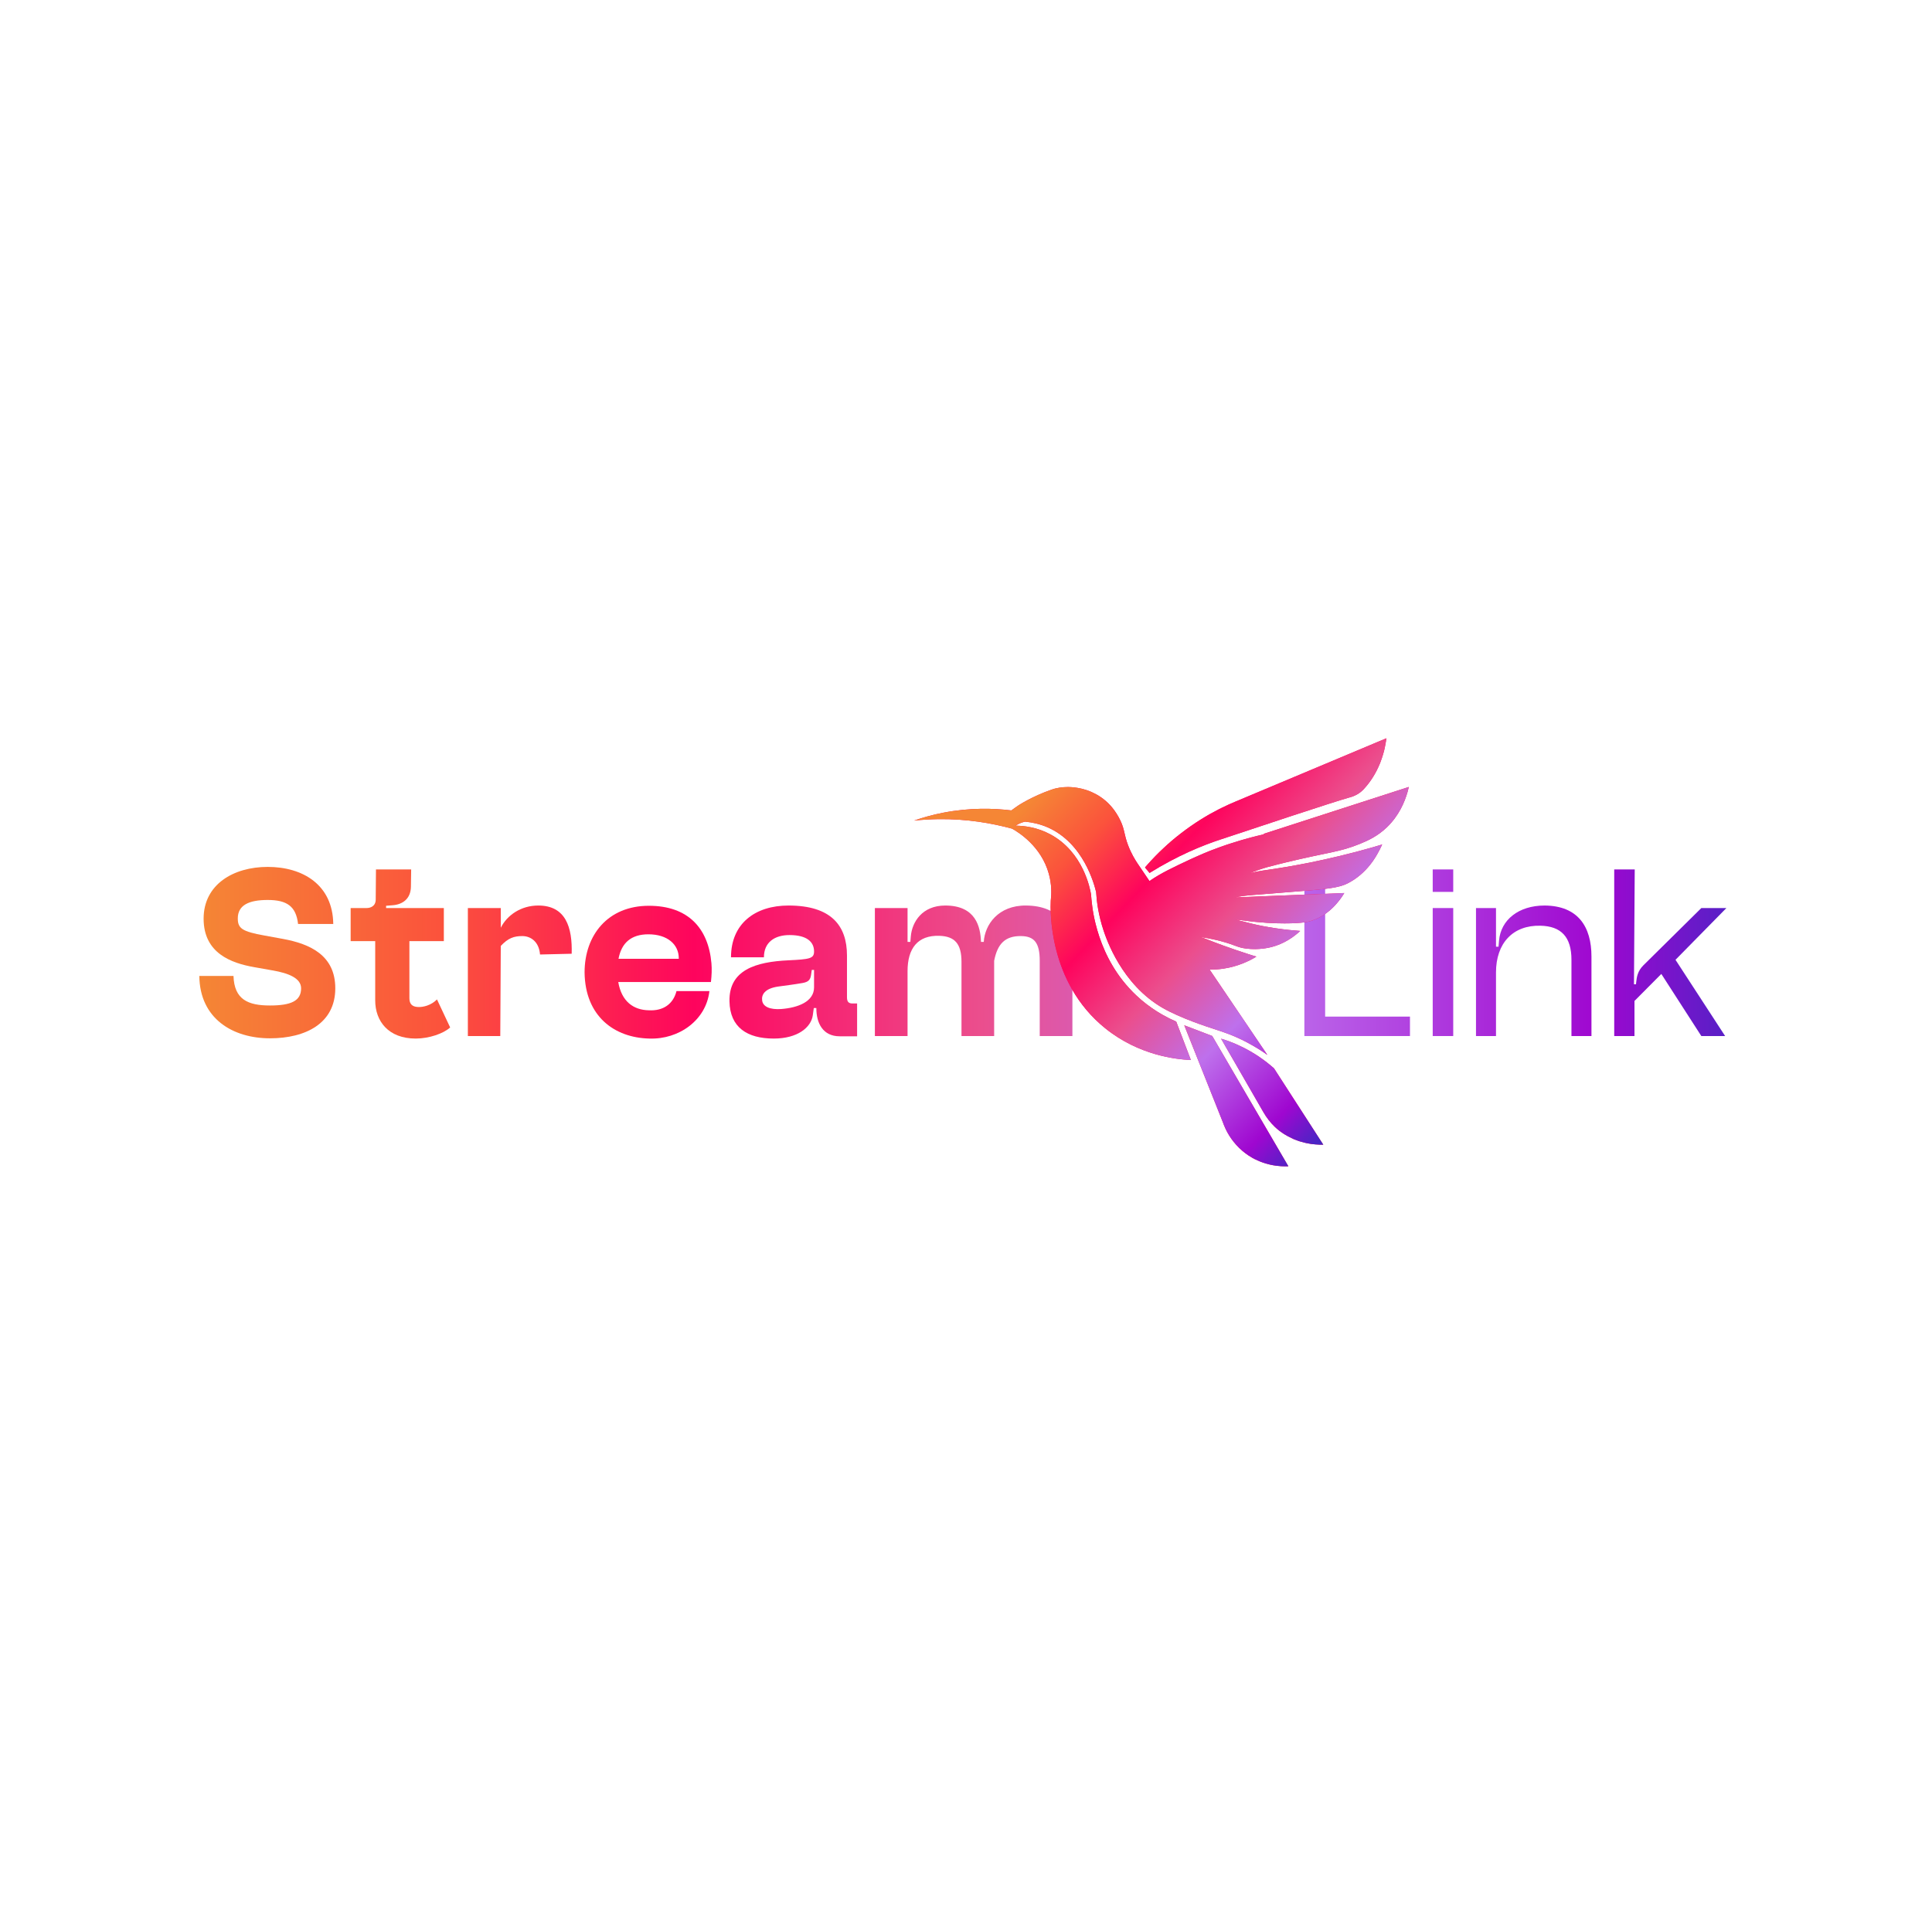
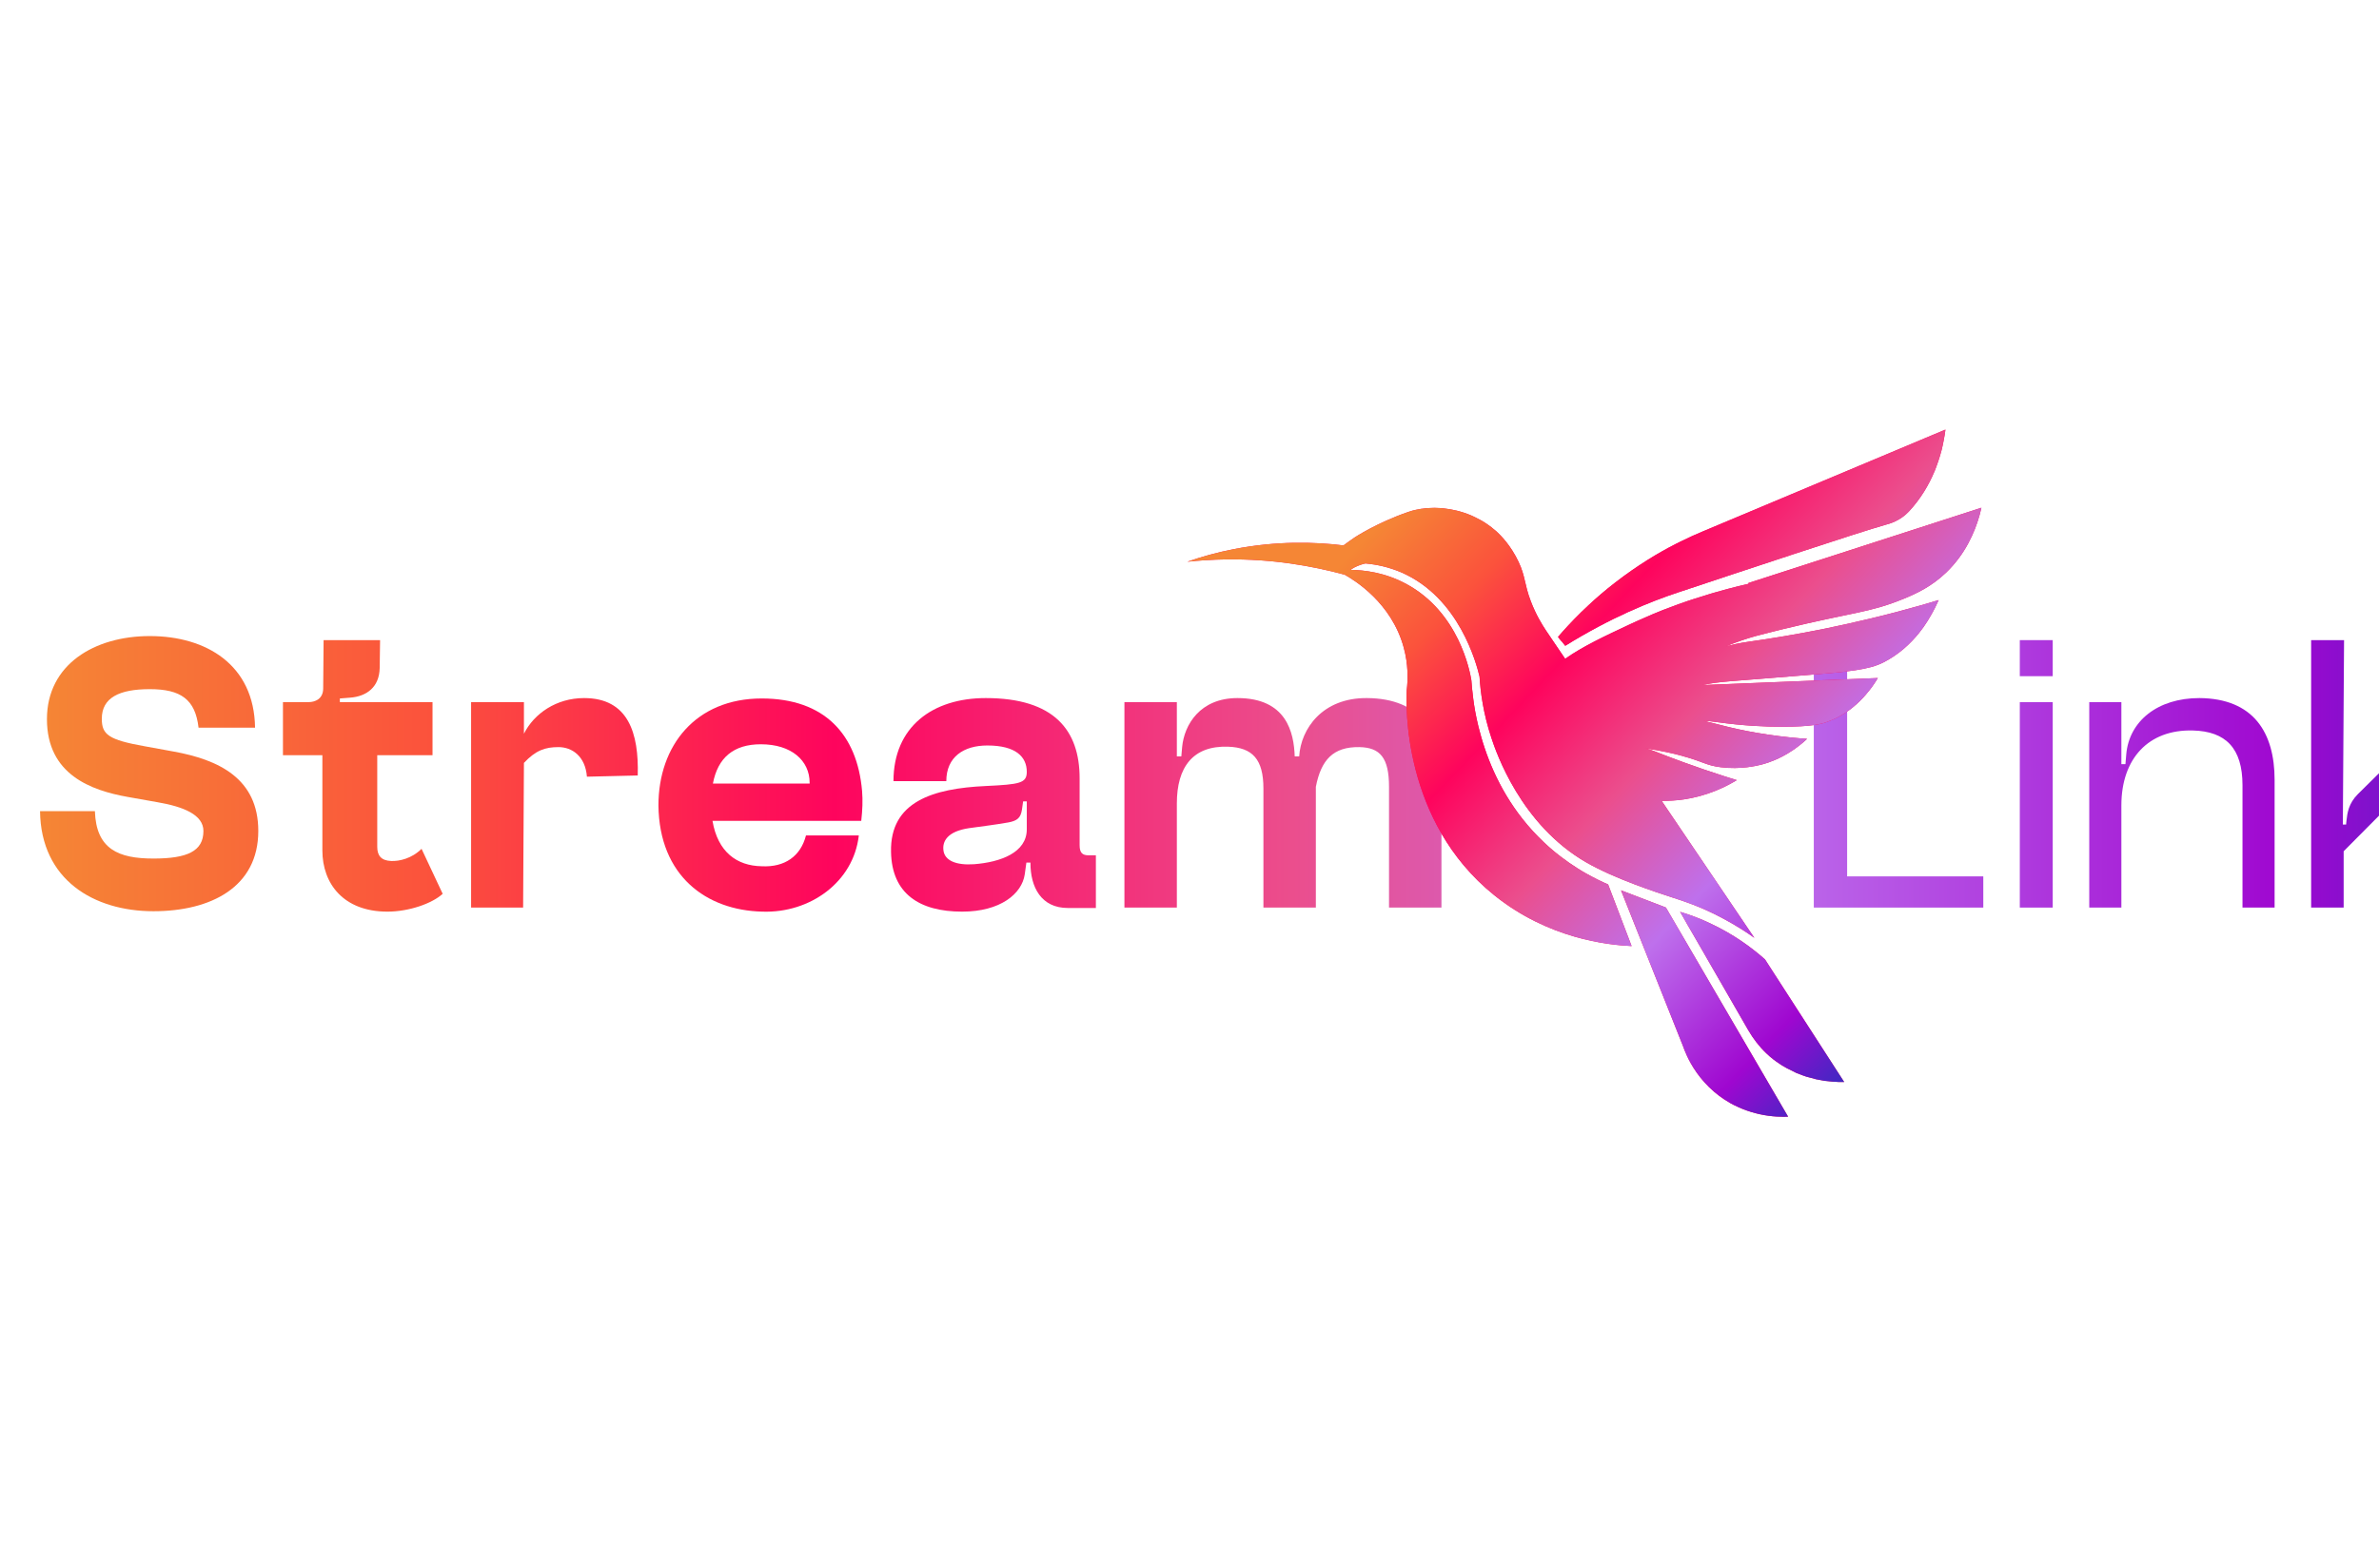
- <svg xmlns="http://www.w3.org/2000/svg" width="1108" height="1093" viewBox="0 0 1108 1093" fill="none">
+ <svg xmlns="http://www.w3.org/2000/svg" viewBox="100 270 850 560" fill="none">
  <path d="M170.941 530.025C169.779 519.888 164.551 516.267 153.514 516.267C142.623 516.267 136.378 519.309 136.378 526.839C136.378 532.487 138.702 534.369 151.772 536.686L162.082 538.569C178.056 541.465 192.288 548.126 192.288 566.952C192.288 586.936 175.442 595.625 154.821 595.625C133.619 595.625 114.595 584.475 114.305 559.856H133.909C134.345 573.469 142.332 576.799 154.821 576.799C166.874 576.799 172.683 574.193 172.683 566.952C172.683 561.16 165.567 558.263 156.273 556.67L145.672 554.788C132.602 552.471 116.773 546.823 116.773 526.984C116.773 507.434 133.764 497.297 153.514 497.297C173.7 497.297 190.836 507.579 191.126 530.025H170.941Z" fill="url(#paint0_linear_26915_957)" />
  <path d="M215.183 539.872H201.097V520.901H210.245C212.424 520.901 215.473 519.888 215.473 515.978L215.619 498.745H235.804L235.659 508.737C235.514 515.543 231.012 518.874 225.058 519.309L221.427 519.598V520.901H254.538V539.872H234.788V572.6C234.788 575.786 236.24 577.524 239.725 577.668C242.63 577.813 247.131 576.799 250.617 573.324L258.168 589.398C254.392 592.874 246.115 595.77 238.418 595.77C222.734 595.77 215.183 585.778 215.183 573.903V539.872Z" fill="url(#paint1_linear_26915_957)" />
  <path d="M309.705 547.547C309.125 540.162 304.332 536.976 299.54 536.976C294.748 536.976 291.408 538.134 287.196 542.623L286.906 594.322H268.318V520.901H287.196V532.197C290.827 524.956 298.814 519.453 308.689 519.453C324.518 519.453 328.294 532.052 327.858 547.113L309.705 547.547Z" fill="url(#paint2_linear_26915_957)" />
  <path d="M406.849 568.545C404.961 585.199 389.422 596.349 372.432 595.77C352.391 595.336 335.546 583.026 335.255 557.829C335.255 536.397 348.615 519.598 372.141 519.598C394.65 519.598 406.268 532.487 408.011 552.616C408.301 556.091 408.156 559.422 407.72 563.332H354.569C356.457 574.482 363.283 579.406 372.141 579.551C380.419 579.985 386.082 575.931 387.97 568.545H406.849ZM354.715 550.009H389.277V549.719C389.277 541.755 382.742 535.962 371.851 535.962C362.121 535.962 356.457 540.741 354.715 550.009Z" fill="url(#paint3_linear_26915_957)" />
  <path d="M437.093 573.903C437.529 577.524 441.595 579.261 447.985 578.827C457.569 578.103 466.863 574.627 466.863 566.373V556.381H465.556L465.121 559.422C464.685 562.173 463.523 563.332 460.183 563.911C455.246 564.78 450.308 565.359 446.242 565.938C438.4 567.097 436.658 570.717 437.093 573.903ZM419.231 549.14C419.231 529.735 433.172 519.453 452.196 519.453C476.738 519.453 485.742 531.038 485.742 548.126V572.021C485.742 574.772 486.759 575.641 488.937 575.641H491.551V594.467H481.531C471.946 594.467 468.17 586.936 468.17 578.392V578.248H466.718L466.137 582.447C465.121 589.398 457.424 595.77 443.773 595.77C428.38 595.77 418.65 589.253 418.36 574.482C417.924 556.381 433.463 551.747 452.196 550.878C464.395 550.299 466.863 549.864 466.863 545.809C466.863 540.451 462.942 536.397 452.777 536.397C444.354 536.397 438.11 540.451 438.11 549.14H419.231Z" fill="url(#paint4_linear_26915_957)" />
  <path d="M520.481 557.105V594.322H501.748V520.901H520.481V540.306H522.079L522.369 536.976C523.095 529.011 528.759 519.453 542.119 519.453C559.691 519.453 562.305 531.762 562.595 540.306H564.193C564.774 530.459 572.47 519.309 588.445 519.453C607.759 519.598 615.02 531.762 615.02 548.561V594.322H596.286V551.167C596.286 540.741 593.092 537.121 585.685 536.976C576.391 536.831 572.035 541.465 570.147 551.167V594.322H551.413V551.747C551.413 541.32 547.492 537.121 538.779 536.831C526.145 536.397 520.481 544.216 520.481 557.105Z" fill="url(#paint5_linear_26915_957)" />
  <path d="M748.058 594.322V498.745H759.966V583.171H808.615V594.322H748.058Z" fill="url(#paint6_linear_26915_957)" />
  <path d="M821.661 520.901H833.423V594.322H821.661V520.901ZM821.661 511.633V498.745H833.423V511.633H821.661Z" fill="url(#paint7_linear_26915_957)" />
  <path d="M846.478 520.901H857.951V543.058H859.403L859.694 539.582C860.71 527.708 870.875 519.453 885.833 519.453C905.147 519.598 912.699 531.762 912.699 548.706V594.322H901.227V550.588C901.227 537.41 895.272 531.328 883.51 531.038C867.681 530.604 857.951 541.031 857.951 557.829V594.322H846.478V520.901Z" fill="url(#paint8_linear_26915_957)" />
  <path d="M942.454 553.774L975.71 520.901H990.087L960.897 550.588L989.36 594.322H975.71L952.765 558.698L937.372 574.193V594.322H925.754V498.745H937.517L937.081 564.635H938.243L938.388 563.187C938.679 560.58 939.114 557.105 942.454 553.774Z" fill="url(#paint9_linear_26915_957)" />
  <path d="M679.174 588.143C686.56 606.747 693.982 625.315 701.368 643.919C701.62 644.674 702.053 645.79 702.701 647.193C704.287 650.684 707.277 655.721 712.501 660.184C713.546 661.083 714.699 661.947 715.924 662.774C717.546 663.854 719.023 664.646 719.599 664.933C719.599 664.933 719.599 664.933 719.635 664.933C720.716 665.473 721.761 665.941 722.842 666.373C723.31 666.553 723.743 666.697 724.211 666.877C724.752 667.057 725.328 667.272 725.869 667.416C726.445 667.596 727.022 667.74 727.598 667.884C727.886 667.956 728.174 668.028 728.463 668.1C733.219 669.18 737.11 669.108 738.875 669.036C724.319 644.135 709.763 619.198 695.207 594.296C689.839 592.245 684.47 590.194 679.138 588.143H679.174Z" fill="#FE045D" />
  <path d="M679.174 588.143C686.56 606.747 693.982 625.315 701.368 643.919C701.62 644.674 702.053 645.79 702.701 647.193C704.287 650.684 707.277 655.721 712.501 660.184C713.546 661.083 714.699 661.947 715.924 662.774C717.546 663.854 719.023 664.646 719.599 664.933C719.599 664.933 719.599 664.933 719.635 664.933C720.716 665.473 721.761 665.941 722.842 666.373C723.31 666.553 723.743 666.697 724.211 666.877C724.752 667.057 725.328 667.272 725.869 667.416C726.445 667.596 727.022 667.74 727.598 667.884C727.886 667.956 728.174 668.028 728.463 668.1C733.219 669.18 737.11 669.108 738.875 669.036C724.319 644.135 709.763 619.198 695.207 594.296C689.839 592.245 684.47 590.194 679.138 588.143H679.174Z" fill="url(#paint10_linear_26915_957)" />
  <path d="M730.484 612.72C725.872 608.654 719.531 603.94 711.244 600.054C709.407 599.154 707.389 598.291 705.155 597.463C703.462 596.815 701.841 596.312 700.291 595.844C700.616 596.384 700.904 596.923 701.228 597.463C701.48 597.895 701.768 598.399 702.093 598.974C702.345 599.442 702.633 599.91 702.885 600.378C703.462 601.385 704.11 602.501 704.867 603.796C705.624 605.128 706.38 606.459 707.173 607.791C708.866 610.741 710.776 614.052 712.83 617.614C716.757 624.415 720.648 631.216 724.575 638.017C726.341 641.076 728.503 643.919 731.061 646.366C731.925 647.193 732.79 647.949 733.727 648.669C734.015 648.885 734.339 649.136 734.664 649.352C735.853 650.216 737.078 651.008 738.303 651.655C738.627 651.835 738.915 651.943 739.24 652.123C740.14 652.591 741.041 653.059 741.906 653.455C742.338 653.634 742.734 653.742 743.167 653.922C743.923 654.21 744.68 654.534 745.437 654.75C745.905 654.894 746.337 655.002 746.806 655.11C747.454 655.29 748.139 655.506 748.787 655.65C749.256 655.758 749.688 655.83 750.121 655.901C750.697 656.009 751.31 656.153 751.886 656.225C752.39 656.297 752.787 656.333 753.255 656.369C753.724 656.405 754.228 656.477 754.66 656.513C755.129 656.549 755.525 656.549 755.957 656.585C756.318 656.585 756.714 656.621 757.002 656.657C757.435 656.657 757.795 656.657 758.155 656.657C758.371 656.657 758.66 656.657 758.84 656.657C758.84 656.657 758.876 656.657 758.912 656.657L730.52 612.684L730.484 612.72Z" fill="#FE045D" />
  <path d="M730.484 612.72C725.872 608.654 719.531 603.94 711.244 600.054C709.407 599.154 707.389 598.291 705.155 597.463C703.462 596.815 701.841 596.312 700.291 595.844C700.616 596.384 700.904 596.923 701.228 597.463C701.48 597.895 701.768 598.399 702.093 598.974C702.345 599.442 702.633 599.91 702.885 600.378C703.462 601.385 704.11 602.501 704.867 603.796C705.624 605.128 706.38 606.459 707.173 607.791C708.866 610.741 710.776 614.052 712.83 617.614C716.757 624.415 720.648 631.216 724.575 638.017C726.341 641.076 728.503 643.919 731.061 646.366C731.925 647.193 732.79 647.949 733.727 648.669C734.015 648.885 734.339 649.136 734.664 649.352C735.853 650.216 737.078 651.008 738.303 651.655C738.627 651.835 738.915 651.943 739.24 652.123C740.14 652.591 741.041 653.059 741.906 653.455C742.338 653.634 742.734 653.742 743.167 653.922C743.923 654.21 744.68 654.534 745.437 654.75C745.905 654.894 746.337 655.002 746.806 655.11C747.454 655.29 748.139 655.506 748.787 655.65C749.256 655.758 749.688 655.83 750.121 655.901C750.697 656.009 751.31 656.153 751.886 656.225C752.39 656.297 752.787 656.333 753.255 656.369C753.724 656.405 754.228 656.477 754.66 656.513C755.129 656.549 755.525 656.549 755.957 656.585C756.318 656.585 756.714 656.621 757.002 656.657C757.435 656.657 757.795 656.657 758.155 656.657C758.371 656.657 758.66 656.657 758.84 656.657C758.84 656.657 758.876 656.657 758.912 656.657L730.52 612.684L730.484 612.72Z" fill="url(#paint11_linear_26915_957)" />
  <path d="M657.953 499.154C657.953 499.154 657.953 499.154 657.989 499.19C658.277 499.55 658.529 499.874 659.25 500.774C675.463 490.698 689.587 485.013 699.567 481.702C720.537 474.721 764.854 459.968 773.717 457.521C775.086 457.161 778.869 456.153 782.004 452.807C782.004 452.807 782.004 452.807 782.04 452.771C786.291 448.201 789.174 443.235 791.191 438.413C791.191 438.413 791.299 438.125 791.372 437.981C791.552 437.549 791.696 437.154 791.84 436.758C791.84 436.686 791.912 436.614 791.912 436.542C792.128 435.966 792.344 435.39 792.525 434.815C792.525 434.743 792.561 434.671 792.597 434.599C792.777 434.023 792.957 433.447 793.137 432.908C793.173 432.728 793.245 432.584 793.281 432.404C793.425 431.864 793.569 431.36 793.713 430.856C793.713 430.712 793.786 430.605 793.822 430.461C793.822 430.389 793.822 430.317 793.858 430.245C793.966 429.885 794.038 429.489 794.11 429.129C794.146 428.913 794.218 428.661 794.254 428.445C794.326 428.086 794.398 427.69 794.47 427.33C794.506 427.114 794.542 426.898 794.578 426.718C794.65 426.322 794.722 425.963 794.794 425.567C794.794 425.387 794.866 425.243 794.866 425.063C794.938 424.523 795.047 424.019 795.083 423.516C780.635 429.597 766.187 435.678 751.703 441.724C737.255 447.805 722.807 453.886 708.323 459.932C706.053 460.867 703.423 462.055 700.432 463.53C699.856 463.818 699.243 464.142 698.631 464.43C692.434 467.596 685.047 472.022 677.049 478.212C673.554 480.91 670.419 483.609 667.645 486.2C663.934 489.619 660.871 492.857 658.385 495.628C657.773 496.312 657.196 496.995 656.656 497.607C656.908 497.931 657.124 498.183 657.268 498.399C657.521 498.687 657.665 498.903 657.845 499.083L657.953 499.154Z" fill="#FE045D" />
  <path d="M657.953 499.154C657.953 499.154 657.953 499.154 657.989 499.19C658.277 499.55 658.529 499.874 659.25 500.774C675.463 490.698 689.587 485.013 699.567 481.702C720.537 474.721 764.854 459.968 773.717 457.521C775.086 457.161 778.869 456.153 782.004 452.807C782.004 452.807 782.004 452.807 782.04 452.771C786.291 448.201 789.174 443.235 791.191 438.413C791.191 438.413 791.299 438.125 791.372 437.981C791.552 437.549 791.696 437.154 791.84 436.758C791.84 436.686 791.912 436.614 791.912 436.542C792.128 435.966 792.344 435.39 792.525 434.815C792.525 434.743 792.561 434.671 792.597 434.599C792.777 434.023 792.957 433.447 793.137 432.908C793.173 432.728 793.245 432.584 793.281 432.404C793.425 431.864 793.569 431.36 793.713 430.856C793.713 430.712 793.786 430.605 793.822 430.461C793.822 430.389 793.822 430.317 793.858 430.245C793.966 429.885 794.038 429.489 794.11 429.129C794.146 428.913 794.218 428.661 794.254 428.445C794.326 428.086 794.398 427.69 794.47 427.33C794.506 427.114 794.542 426.898 794.578 426.718C794.65 426.322 794.722 425.963 794.794 425.567C794.794 425.387 794.866 425.243 794.866 425.063C794.938 424.523 795.047 424.019 795.083 423.516C780.635 429.597 766.187 435.678 751.703 441.724C737.255 447.805 722.807 453.886 708.323 459.932C706.053 460.867 703.423 462.055 700.432 463.53C699.856 463.818 699.243 464.142 698.631 464.43C692.434 467.596 685.047 472.022 677.049 478.212C673.554 480.91 670.419 483.609 667.645 486.2C663.934 489.619 660.871 492.857 658.385 495.628C657.773 496.312 657.196 496.995 656.656 497.607C656.908 497.931 657.124 498.183 657.268 498.399C657.521 498.687 657.665 498.903 657.845 499.083L657.953 499.154Z" fill="url(#paint12_linear_26915_957)" />
  <path d="M724.79 478.607C722.232 479.183 719.746 479.795 717.332 480.442C715.531 480.91 713.837 481.414 712.144 481.882C711.747 481.99 711.351 482.134 710.955 482.242C709.153 482.781 707.388 483.321 705.767 483.861C705.514 483.933 705.298 484.005 705.082 484.077C704.397 484.293 703.713 484.509 703.1 484.724C702.236 485.012 701.443 485.3 700.65 485.588C700.29 485.696 699.93 485.84 699.605 485.948C697.912 486.56 696.399 487.135 694.994 487.675C694.705 487.783 694.417 487.891 694.129 487.999C692.688 488.575 691.391 489.115 690.346 489.546C690.202 489.618 690.021 489.69 689.877 489.762C689.769 489.798 689.697 489.834 689.625 489.87C688.616 490.302 687.427 490.806 685.986 491.453C685.518 491.669 685.085 491.849 684.617 492.065C683.968 492.353 683.32 492.677 682.563 493.001C672.799 497.571 665.557 500.989 659.216 505.415C656.946 502.033 654.64 498.686 652.37 495.304C650.929 493.145 648.767 489.618 646.966 484.904C644.552 478.571 645.092 476.124 642.57 470.763C639.688 464.681 636.085 461.263 635.04 460.255C634.644 459.859 634.031 459.356 633.346 458.816C633.166 458.672 632.986 458.528 632.842 458.384C632.446 458.096 632.013 457.772 631.545 457.448C630.68 456.837 629.78 456.261 628.915 455.793C628.915 455.793 628.915 455.793 628.879 455.793C628.591 455.613 628.014 455.325 627.221 454.93C626.933 454.786 626.681 454.678 626.393 454.534C626.177 454.462 625.996 454.354 625.78 454.246C623.69 453.346 621.745 452.77 620.232 452.411C620.232 452.411 620.196 452.411 620.16 452.411C619.835 452.339 619.439 452.231 618.971 452.159C618.502 452.051 618.07 451.979 617.673 451.907C617.637 451.907 617.601 451.907 617.565 451.907C616.737 451.763 616.088 451.691 615.728 451.655C615.584 451.655 615.079 451.583 614.359 451.547C613.206 451.475 611.945 451.439 610.612 451.547C610.035 451.547 609.459 451.619 608.882 451.691C608.702 451.691 608.558 451.727 608.378 451.763C608.162 451.763 607.909 451.799 607.693 451.835C607.081 451.943 606.468 452.051 606 452.159C605.928 452.159 605.892 452.159 605.82 452.195C605.351 452.303 605.063 452.375 605.027 452.375C605.027 452.375 604.054 452.627 603.045 452.986C591.912 456.837 584.13 461.982 584.13 461.982C583.193 462.63 581.752 463.602 580.022 464.897C569.754 463.638 556.243 463.242 540.858 466.229C534.733 467.416 529.148 468.999 524.248 470.727C528.608 470.259 533.256 469.971 538.156 469.899C554.621 469.683 568.925 472.238 580.455 475.369C583.95 477.348 597.172 485.372 601.532 501.349C603.189 507.395 603.081 512.792 602.613 516.678C602.361 521.464 600.956 563.422 633.887 589.906C653.235 605.452 674.421 607.683 682.96 608.078C681.338 603.832 679.717 599.55 678.096 595.304C676.907 592.209 675.754 589.151 674.565 586.056C672.043 584.977 669.304 583.609 666.458 581.99C665.485 581.45 664.548 580.874 663.54 580.227C661.594 579.003 659.576 577.6 657.559 576.052C655.541 574.505 653.523 572.814 651.542 570.907C640.372 560.327 634.067 548.057 630.464 537.333C629.563 534.671 628.843 532.08 628.23 529.633C627.329 525.962 626.753 522.652 626.393 519.845C626.032 517.038 625.816 514.735 625.708 513.08C625.204 509.985 621.312 488.791 602.397 478.643C594.722 474.505 587.3 473.713 582.544 473.641C582.977 473.353 583.337 473.066 583.841 472.814C585.427 471.986 586.868 471.554 587.913 471.338C587.985 471.338 588.021 471.338 588.093 471.374C592.02 471.734 596.272 472.67 600.595 474.505C621.457 483.501 627.582 507.395 628.627 511.749C628.951 517.11 629.924 524.883 632.878 533.735C634.535 538.701 643.291 564.717 666.89 578.247C676.943 584.005 691.895 588.899 697.804 590.806C701.011 591.849 707.388 593.829 715.242 598.003C717.584 599.226 719.674 600.486 721.512 601.601C721.872 601.817 722.268 602.069 722.665 602.321C723.313 602.753 723.962 603.149 724.538 603.544C724.718 603.652 724.862 603.76 725.006 603.868C725.655 604.3 726.267 604.768 726.808 605.128C726.772 605.056 726.736 604.984 726.664 604.912C715.675 588.683 704.686 572.454 693.696 556.189C696.219 556.189 698.921 556.081 701.731 555.649C710.018 554.39 716.395 551.295 720.539 548.776C718.989 548.309 717.44 547.805 715.855 547.301C711.135 545.79 706.307 544.134 701.335 542.335C697.804 541.04 694.381 539.744 691.03 538.413C690.021 538.017 688.941 537.693 687.896 537.405C694.057 538.341 698.597 539.456 700.038 539.852C709.045 542.263 709.369 543.487 714.846 544.17C722.016 545.034 727.601 543.667 729.33 543.235C732.897 542.299 735.96 540.896 738.518 539.384C738.662 539.313 738.77 539.205 738.914 539.133C739.382 538.845 739.851 538.557 740.283 538.269C740.535 538.125 740.788 537.945 741.004 537.801C741.436 537.477 741.868 537.189 742.265 536.866C742.445 536.722 742.661 536.578 742.841 536.434C743.274 536.11 743.634 535.786 743.994 535.498C744.138 535.39 744.282 535.282 744.391 535.174C744.859 534.779 745.291 534.383 745.652 534.023C742.445 533.807 737.509 533.375 731.492 532.476C720.287 530.82 714.161 528.841 708.757 527.582C710.342 527.69 711.928 527.798 713.513 528.049C723.025 529.381 730.951 529.705 736.716 529.705C747.273 529.705 750.804 528.697 752.605 528.049C757.577 526.322 761.505 523.479 764.531 520.493C764.567 520.457 764.603 520.421 764.675 520.349C765.036 519.989 765.36 519.629 765.72 519.269C765.828 519.161 765.9 519.053 766.008 518.945C766.261 518.658 766.513 518.37 766.765 518.082C766.873 517.938 766.981 517.83 767.089 517.686C767.306 517.434 767.522 517.146 767.738 516.894C767.846 516.75 767.954 516.606 768.062 516.499C768.242 516.247 768.458 515.995 768.639 515.743C768.747 515.599 768.855 515.491 768.927 515.347C769.107 515.095 769.287 514.879 769.431 514.627C769.503 514.519 769.611 514.375 769.683 514.267C769.864 514.016 770.008 513.8 770.152 513.548C770.224 513.44 770.296 513.332 770.368 513.224C770.548 512.9 770.764 512.612 770.909 512.324C770.909 512.324 770.909 512.324 770.909 512.288C750.011 513.116 729.114 513.944 708.253 514.807C714.666 513.44 716.972 513.62 745.976 511.209C760.388 510.021 767.702 509.374 772.926 506.711C778.295 503.976 782.474 500.162 785.681 496.167C786.834 494.728 787.843 493.289 788.743 491.849C788.743 491.849 788.743 491.813 788.779 491.777C789.14 491.202 789.464 490.662 789.788 490.086C790.365 489.079 790.905 488.107 791.373 487.171C791.842 486.236 792.274 485.3 792.671 484.437C790.761 485.012 788.815 485.588 786.834 486.164C780.925 487.855 774.8 489.474 768.494 490.986C762.658 492.389 756.929 493.649 751.308 494.8C741.94 496.671 732.897 498.183 724.178 499.406C721.656 499.766 719.17 500.306 716.684 500.953C720.611 499.334 724.142 498.183 727.204 497.319C730.375 496.455 736.464 494.98 736.968 494.836C762.333 488.683 767.882 488.971 779.916 484.077C784.708 482.134 790.112 479.615 795.373 474.577C802.291 467.92 805.533 460.111 807.155 454.534C807.155 454.462 807.191 454.354 807.227 454.282C807.335 453.85 807.443 453.454 807.551 453.058C807.551 452.95 807.623 452.842 807.623 452.734C807.731 452.267 807.839 451.835 807.947 451.439C780.168 460.399 752.425 469.395 724.646 478.355L724.79 478.607Z" fill="#FE045D" />
  <path d="M724.79 478.607C722.232 479.183 719.746 479.795 717.332 480.442C715.531 480.91 713.837 481.414 712.144 481.882C711.747 481.99 711.351 482.134 710.955 482.242C709.153 482.781 707.388 483.321 705.767 483.861C705.514 483.933 705.298 484.005 705.082 484.077C704.397 484.293 703.713 484.509 703.1 484.724C702.236 485.012 701.443 485.3 700.65 485.588C700.29 485.696 699.93 485.84 699.605 485.948C697.912 486.56 696.399 487.135 694.994 487.675C694.705 487.783 694.417 487.891 694.129 487.999C692.688 488.575 691.391 489.115 690.346 489.546C690.202 489.618 690.021 489.69 689.877 489.762C689.769 489.798 689.697 489.834 689.625 489.87C688.616 490.302 687.427 490.806 685.986 491.453C685.518 491.669 685.085 491.849 684.617 492.065C683.968 492.353 683.32 492.677 682.563 493.001C672.799 497.571 665.557 500.989 659.216 505.415C656.946 502.033 654.64 498.686 652.37 495.304C650.929 493.145 648.767 489.618 646.966 484.904C644.552 478.571 645.092 476.124 642.57 470.763C639.688 464.681 636.085 461.263 635.04 460.255C634.644 459.859 634.031 459.356 633.346 458.816C633.166 458.672 632.986 458.528 632.842 458.384C632.446 458.096 632.013 457.772 631.545 457.448C630.68 456.837 629.78 456.261 628.915 455.793C628.915 455.793 628.915 455.793 628.879 455.793C628.591 455.613 628.014 455.325 627.221 454.93C626.933 454.786 626.681 454.678 626.393 454.534C626.177 454.462 625.996 454.354 625.78 454.246C623.69 453.346 621.745 452.77 620.232 452.411C620.232 452.411 620.196 452.411 620.16 452.411C619.835 452.339 619.439 452.231 618.971 452.159C618.502 452.051 618.07 451.979 617.673 451.907C617.637 451.907 617.601 451.907 617.565 451.907C616.737 451.763 616.088 451.691 615.728 451.655C615.584 451.655 615.079 451.583 614.359 451.547C613.206 451.475 611.945 451.439 610.612 451.547C610.035 451.547 609.459 451.619 608.882 451.691C608.702 451.691 608.558 451.727 608.378 451.763C608.162 451.763 607.909 451.799 607.693 451.835C607.081 451.943 606.468 452.051 606 452.159C605.928 452.159 605.892 452.159 605.82 452.195C605.351 452.303 605.063 452.375 605.027 452.375C605.027 452.375 604.054 452.627 603.045 452.986C591.912 456.837 584.13 461.982 584.13 461.982C583.193 462.63 581.752 463.602 580.022 464.897C569.754 463.638 556.243 463.242 540.858 466.229C534.733 467.416 529.148 468.999 524.248 470.727C528.608 470.259 533.256 469.971 538.156 469.899C554.621 469.683 568.925 472.238 580.455 475.369C583.95 477.348 597.172 485.372 601.532 501.349C603.189 507.395 603.081 512.792 602.613 516.678C602.361 521.464 600.956 563.422 633.887 589.906C653.235 605.452 674.421 607.683 682.96 608.078C681.338 603.832 679.717 599.55 678.096 595.304C676.907 592.209 675.754 589.151 674.565 586.056C672.043 584.977 669.304 583.609 666.458 581.99C665.485 581.45 664.548 580.874 663.54 580.227C661.594 579.003 659.576 577.6 657.559 576.052C655.541 574.505 653.523 572.814 651.542 570.907C640.372 560.327 634.067 548.057 630.464 537.333C629.563 534.671 628.843 532.08 628.23 529.633C627.329 525.962 626.753 522.652 626.393 519.845C626.032 517.038 625.816 514.735 625.708 513.08C625.204 509.985 621.312 488.791 602.397 478.643C594.722 474.505 587.3 473.713 582.544 473.641C582.977 473.353 583.337 473.066 583.841 472.814C585.427 471.986 586.868 471.554 587.913 471.338C587.985 471.338 588.021 471.338 588.093 471.374C592.02 471.734 596.272 472.67 600.595 474.505C621.457 483.501 627.582 507.395 628.627 511.749C628.951 517.11 629.924 524.883 632.878 533.735C634.535 538.701 643.291 564.717 666.89 578.247C676.943 584.005 691.895 588.899 697.804 590.806C701.011 591.849 707.388 593.829 715.242 598.003C717.584 599.226 719.674 600.486 721.512 601.601C721.872 601.817 722.268 602.069 722.665 602.321C723.313 602.753 723.962 603.149 724.538 603.544C724.718 603.652 724.862 603.76 725.006 603.868C725.655 604.3 726.267 604.768 726.808 605.128C726.772 605.056 726.736 604.984 726.664 604.912C715.675 588.683 704.686 572.454 693.696 556.189C696.219 556.189 698.921 556.081 701.731 555.649C710.018 554.39 716.395 551.295 720.539 548.776C718.989 548.309 717.44 547.805 715.855 547.301C711.135 545.79 706.307 544.134 701.335 542.335C697.804 541.04 694.381 539.744 691.03 538.413C690.021 538.017 688.941 537.693 687.896 537.405C694.057 538.341 698.597 539.456 700.038 539.852C709.045 542.263 709.369 543.487 714.846 544.17C722.016 545.034 727.601 543.667 729.33 543.235C732.897 542.299 735.96 540.896 738.518 539.384C738.662 539.313 738.77 539.205 738.914 539.133C739.382 538.845 739.851 538.557 740.283 538.269C740.535 538.125 740.788 537.945 741.004 537.801C741.436 537.477 741.868 537.189 742.265 536.866C742.445 536.722 742.661 536.578 742.841 536.434C743.274 536.11 743.634 535.786 743.994 535.498C744.138 535.39 744.282 535.282 744.391 535.174C744.859 534.779 745.291 534.383 745.652 534.023C742.445 533.807 737.509 533.375 731.492 532.476C720.287 530.82 714.161 528.841 708.757 527.582C710.342 527.69 711.928 527.798 713.513 528.049C723.025 529.381 730.951 529.705 736.716 529.705C747.273 529.705 750.804 528.697 752.605 528.049C757.577 526.322 761.505 523.479 764.531 520.493C764.567 520.457 764.603 520.421 764.675 520.349C765.036 519.989 765.36 519.629 765.72 519.269C765.828 519.161 765.9 519.053 766.008 518.945C766.261 518.658 766.513 518.37 766.765 518.082C766.873 517.938 766.981 517.83 767.089 517.686C767.306 517.434 767.522 517.146 767.738 516.894C767.846 516.75 767.954 516.606 768.062 516.499C768.242 516.247 768.458 515.995 768.639 515.743C768.747 515.599 768.855 515.491 768.927 515.347C769.107 515.095 769.287 514.879 769.431 514.627C769.503 514.519 769.611 514.375 769.683 514.267C769.864 514.016 770.008 513.8 770.152 513.548C770.224 513.44 770.296 513.332 770.368 513.224C770.548 512.9 770.764 512.612 770.909 512.324C770.909 512.324 770.909 512.324 770.909 512.288C750.011 513.116 729.114 513.944 708.253 514.807C714.666 513.44 716.972 513.62 745.976 511.209C760.388 510.021 767.702 509.374 772.926 506.711C778.295 503.976 782.474 500.162 785.681 496.167C786.834 494.728 787.843 493.289 788.743 491.849C788.743 491.849 788.743 491.813 788.779 491.777C789.14 491.202 789.464 490.662 789.788 490.086C790.365 489.079 790.905 488.107 791.373 487.171C791.842 486.236 792.274 485.3 792.671 484.437C790.761 485.012 788.815 485.588 786.834 486.164C780.925 487.855 774.8 489.474 768.494 490.986C762.658 492.389 756.929 493.649 751.308 494.8C741.94 496.671 732.897 498.183 724.178 499.406C721.656 499.766 719.17 500.306 716.684 500.953C720.611 499.334 724.142 498.183 727.204 497.319C730.375 496.455 736.464 494.98 736.968 494.836C762.333 488.683 767.882 488.971 779.916 484.077C784.708 482.134 790.112 479.615 795.373 474.577C802.291 467.92 805.533 460.111 807.155 454.534C807.155 454.462 807.191 454.354 807.227 454.282C807.335 453.85 807.443 453.454 807.551 453.058C807.551 452.95 807.623 452.842 807.623 452.734C807.731 452.267 807.839 451.835 807.947 451.439C780.168 460.399 752.425 469.395 724.646 478.355L724.79 478.607Z" fill="url(#paint13_linear_26915_957)" />
  <defs>
    <linearGradient id="paint0_linear_26915_957" x1="114.305" y1="546.544" x2="1083.25" y2="546.544" gradientUnits="userSpaceOnUse">
      <stop stop-color="#F58635" />
      <stop offset="0.144" stop-color="#FB523C" />
      <stop offset="0.293" stop-color="#FE045D" />
      <stop offset="0.462" stop-color="#EB4E8D" />
      <stop offset="0.63" stop-color="#BE70EC" />
      <stop offset="0.827" stop-color="#9F07D0" />
      <stop offset="1" stop-color="#003EBA" />
    </linearGradient>
    <linearGradient id="paint1_linear_26915_957" x1="114.305" y1="546.544" x2="1083.25" y2="546.544" gradientUnits="userSpaceOnUse">
      <stop stop-color="#F58635" />
      <stop offset="0.144" stop-color="#FB523C" />
      <stop offset="0.293" stop-color="#FE045D" />
      <stop offset="0.462" stop-color="#EB4E8D" />
      <stop offset="0.63" stop-color="#BE70EC" />
      <stop offset="0.827" stop-color="#9F07D0" />
      <stop offset="1" stop-color="#003EBA" />
    </linearGradient>
    <linearGradient id="paint2_linear_26915_957" x1="114.305" y1="546.544" x2="1083.25" y2="546.544" gradientUnits="userSpaceOnUse">
      <stop stop-color="#F58635" />
      <stop offset="0.144" stop-color="#FB523C" />
      <stop offset="0.293" stop-color="#FE045D" />
      <stop offset="0.462" stop-color="#EB4E8D" />
      <stop offset="0.63" stop-color="#BE70EC" />
      <stop offset="0.827" stop-color="#9F07D0" />
      <stop offset="1" stop-color="#003EBA" />
    </linearGradient>
    <linearGradient id="paint3_linear_26915_957" x1="114.305" y1="546.544" x2="1083.25" y2="546.544" gradientUnits="userSpaceOnUse">
      <stop stop-color="#F58635" />
      <stop offset="0.144" stop-color="#FB523C" />
      <stop offset="0.293" stop-color="#FE045D" />
      <stop offset="0.462" stop-color="#EB4E8D" />
      <stop offset="0.63" stop-color="#BE70EC" />
      <stop offset="0.827" stop-color="#9F07D0" />
      <stop offset="1" stop-color="#003EBA" />
    </linearGradient>
    <linearGradient id="paint4_linear_26915_957" x1="114.305" y1="546.544" x2="1083.25" y2="546.544" gradientUnits="userSpaceOnUse">
      <stop stop-color="#F58635" />
      <stop offset="0.144" stop-color="#FB523C" />
      <stop offset="0.293" stop-color="#FE045D" />
      <stop offset="0.462" stop-color="#EB4E8D" />
      <stop offset="0.63" stop-color="#BE70EC" />
      <stop offset="0.827" stop-color="#9F07D0" />
      <stop offset="1" stop-color="#003EBA" />
    </linearGradient>
    <linearGradient id="paint5_linear_26915_957" x1="114.305" y1="546.544" x2="1083.25" y2="546.544" gradientUnits="userSpaceOnUse">
      <stop stop-color="#F58635" />
      <stop offset="0.144" stop-color="#FB523C" />
      <stop offset="0.293" stop-color="#FE045D" />
      <stop offset="0.462" stop-color="#EB4E8D" />
      <stop offset="0.63" stop-color="#BE70EC" />
      <stop offset="0.827" stop-color="#9F07D0" />
      <stop offset="1" stop-color="#003EBA" />
    </linearGradient>
    <linearGradient id="paint6_linear_26915_957" x1="114.305" y1="546.544" x2="1083.25" y2="546.544" gradientUnits="userSpaceOnUse">
      <stop stop-color="#F58635" />
      <stop offset="0.144" stop-color="#FB523C" />
      <stop offset="0.293" stop-color="#FE045D" />
      <stop offset="0.462" stop-color="#EB4E8D" />
      <stop offset="0.63" stop-color="#BE70EC" />
      <stop offset="0.827" stop-color="#9F07D0" />
      <stop offset="1" stop-color="#003EBA" />
    </linearGradient>
    <linearGradient id="paint7_linear_26915_957" x1="114.305" y1="546.544" x2="1083.25" y2="546.544" gradientUnits="userSpaceOnUse">
      <stop stop-color="#F58635" />
      <stop offset="0.144" stop-color="#FB523C" />
      <stop offset="0.293" stop-color="#FE045D" />
      <stop offset="0.462" stop-color="#EB4E8D" />
      <stop offset="0.63" stop-color="#BE70EC" />
      <stop offset="0.827" stop-color="#9F07D0" />
      <stop offset="1" stop-color="#003EBA" />
    </linearGradient>
    <linearGradient id="paint8_linear_26915_957" x1="114.305" y1="546.544" x2="1083.25" y2="546.544" gradientUnits="userSpaceOnUse">
      <stop stop-color="#F58635" />
      <stop offset="0.144" stop-color="#FB523C" />
      <stop offset="0.293" stop-color="#FE045D" />
      <stop offset="0.462" stop-color="#EB4E8D" />
      <stop offset="0.63" stop-color="#BE70EC" />
      <stop offset="0.827" stop-color="#9F07D0" />
      <stop offset="1" stop-color="#003EBA" />
    </linearGradient>
    <linearGradient id="paint9_linear_26915_957" x1="114.305" y1="546.544" x2="1083.25" y2="546.544" gradientUnits="userSpaceOnUse">
      <stop stop-color="#F58635" />
      <stop offset="0.144" stop-color="#FB523C" />
      <stop offset="0.293" stop-color="#FE045D" />
      <stop offset="0.462" stop-color="#EB4E8D" />
      <stop offset="0.63" stop-color="#BE70EC" />
      <stop offset="0.827" stop-color="#9F07D0" />
      <stop offset="1" stop-color="#003EBA" />
    </linearGradient>
    <linearGradient id="paint10_linear_26915_957" x1="583.502" y1="467.058" x2="783.816" y2="657.273" gradientUnits="userSpaceOnUse">
      <stop stop-color="#F58635" />
      <stop offset="0.144" stop-color="#FB523C" />
      <stop offset="0.293" stop-color="#FE045D" />
      <stop offset="0.462" stop-color="#EB4E8D" />
      <stop offset="0.63" stop-color="#BE70EC" />
      <stop offset="0.827" stop-color="#9F07D0" />
      <stop offset="1" stop-color="#003EBA" />
    </linearGradient>
    <linearGradient id="paint11_linear_26915_957" x1="583.502" y1="467.058" x2="783.816" y2="657.273" gradientUnits="userSpaceOnUse">
      <stop stop-color="#F58635" />
      <stop offset="0.144" stop-color="#FB523C" />
      <stop offset="0.293" stop-color="#FE045D" />
      <stop offset="0.462" stop-color="#EB4E8D" />
      <stop offset="0.63" stop-color="#BE70EC" />
      <stop offset="0.827" stop-color="#9F07D0" />
      <stop offset="1" stop-color="#003EBA" />
    </linearGradient>
    <linearGradient id="paint12_linear_26915_957" x1="583.502" y1="467.058" x2="783.816" y2="657.273" gradientUnits="userSpaceOnUse">
      <stop stop-color="#F58635" />
      <stop offset="0.144" stop-color="#FB523C" />
      <stop offset="0.293" stop-color="#FE045D" />
      <stop offset="0.462" stop-color="#EB4E8D" />
      <stop offset="0.63" stop-color="#BE70EC" />
      <stop offset="0.827" stop-color="#9F07D0" />
      <stop offset="1" stop-color="#003EBA" />
    </linearGradient>
    <linearGradient id="paint13_linear_26915_957" x1="583.502" y1="467.058" x2="783.816" y2="657.273" gradientUnits="userSpaceOnUse">
      <stop stop-color="#F58635" />
      <stop offset="0.144" stop-color="#FB523C" />
      <stop offset="0.293" stop-color="#FE045D" />
      <stop offset="0.462" stop-color="#EB4E8D" />
      <stop offset="0.63" stop-color="#BE70EC" />
      <stop offset="0.827" stop-color="#9F07D0" />
      <stop offset="1" stop-color="#003EBA" />
    </linearGradient>
  </defs>
</svg>
